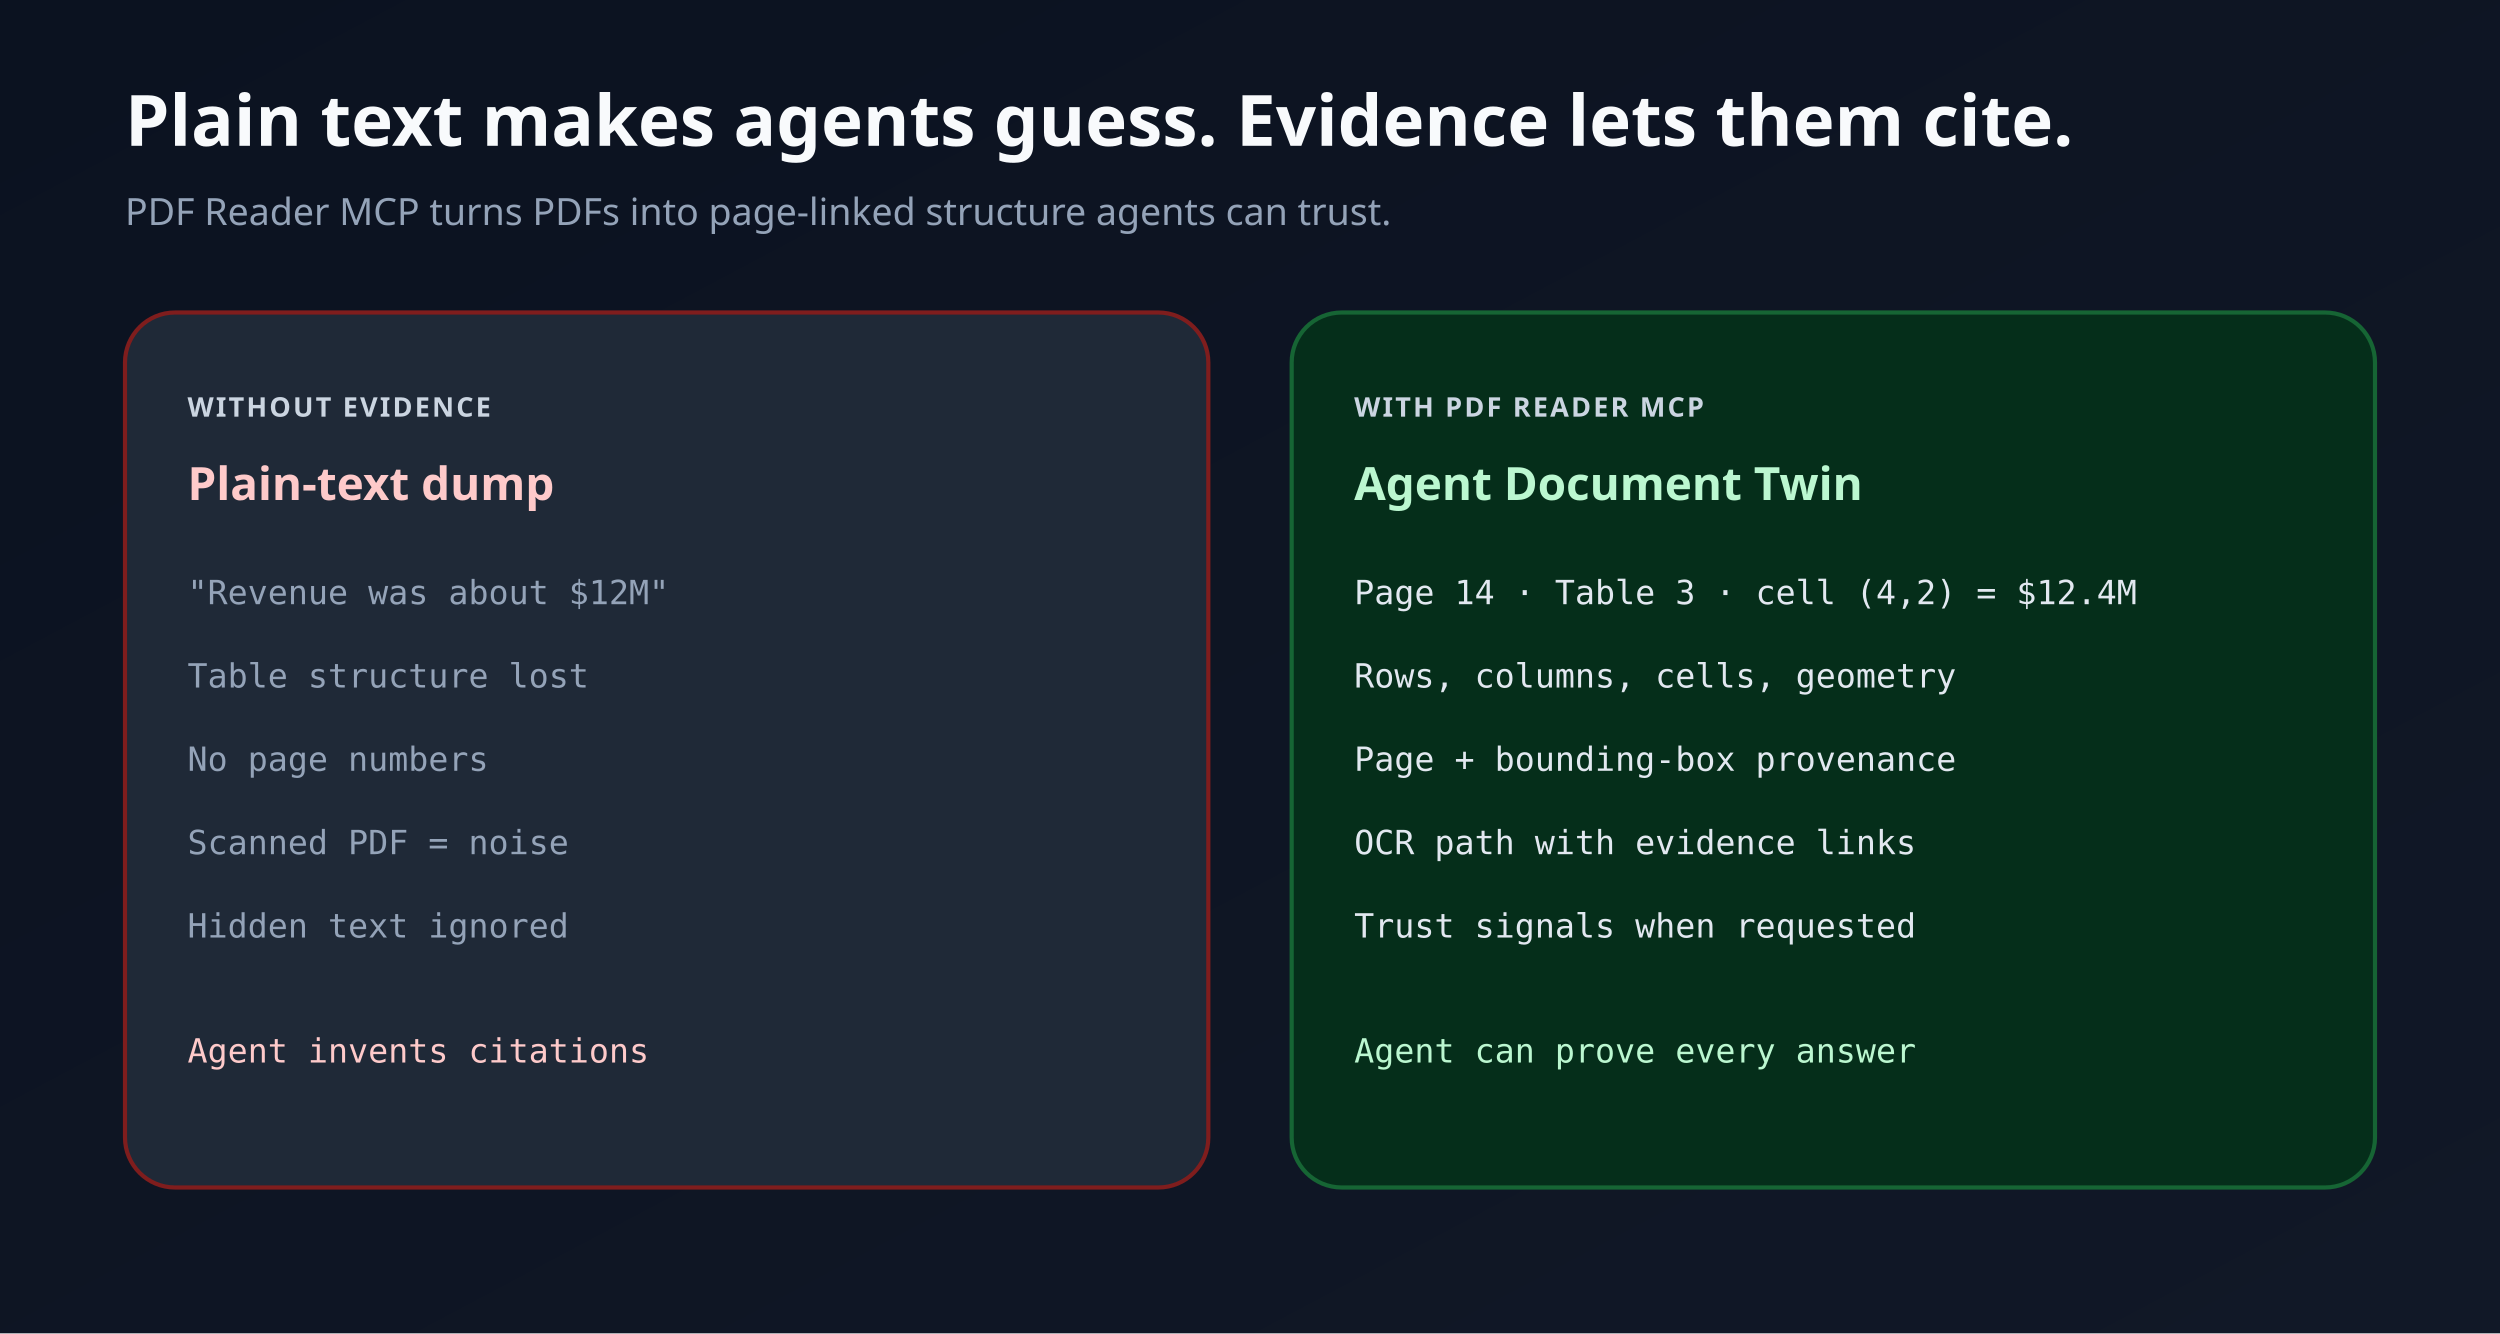
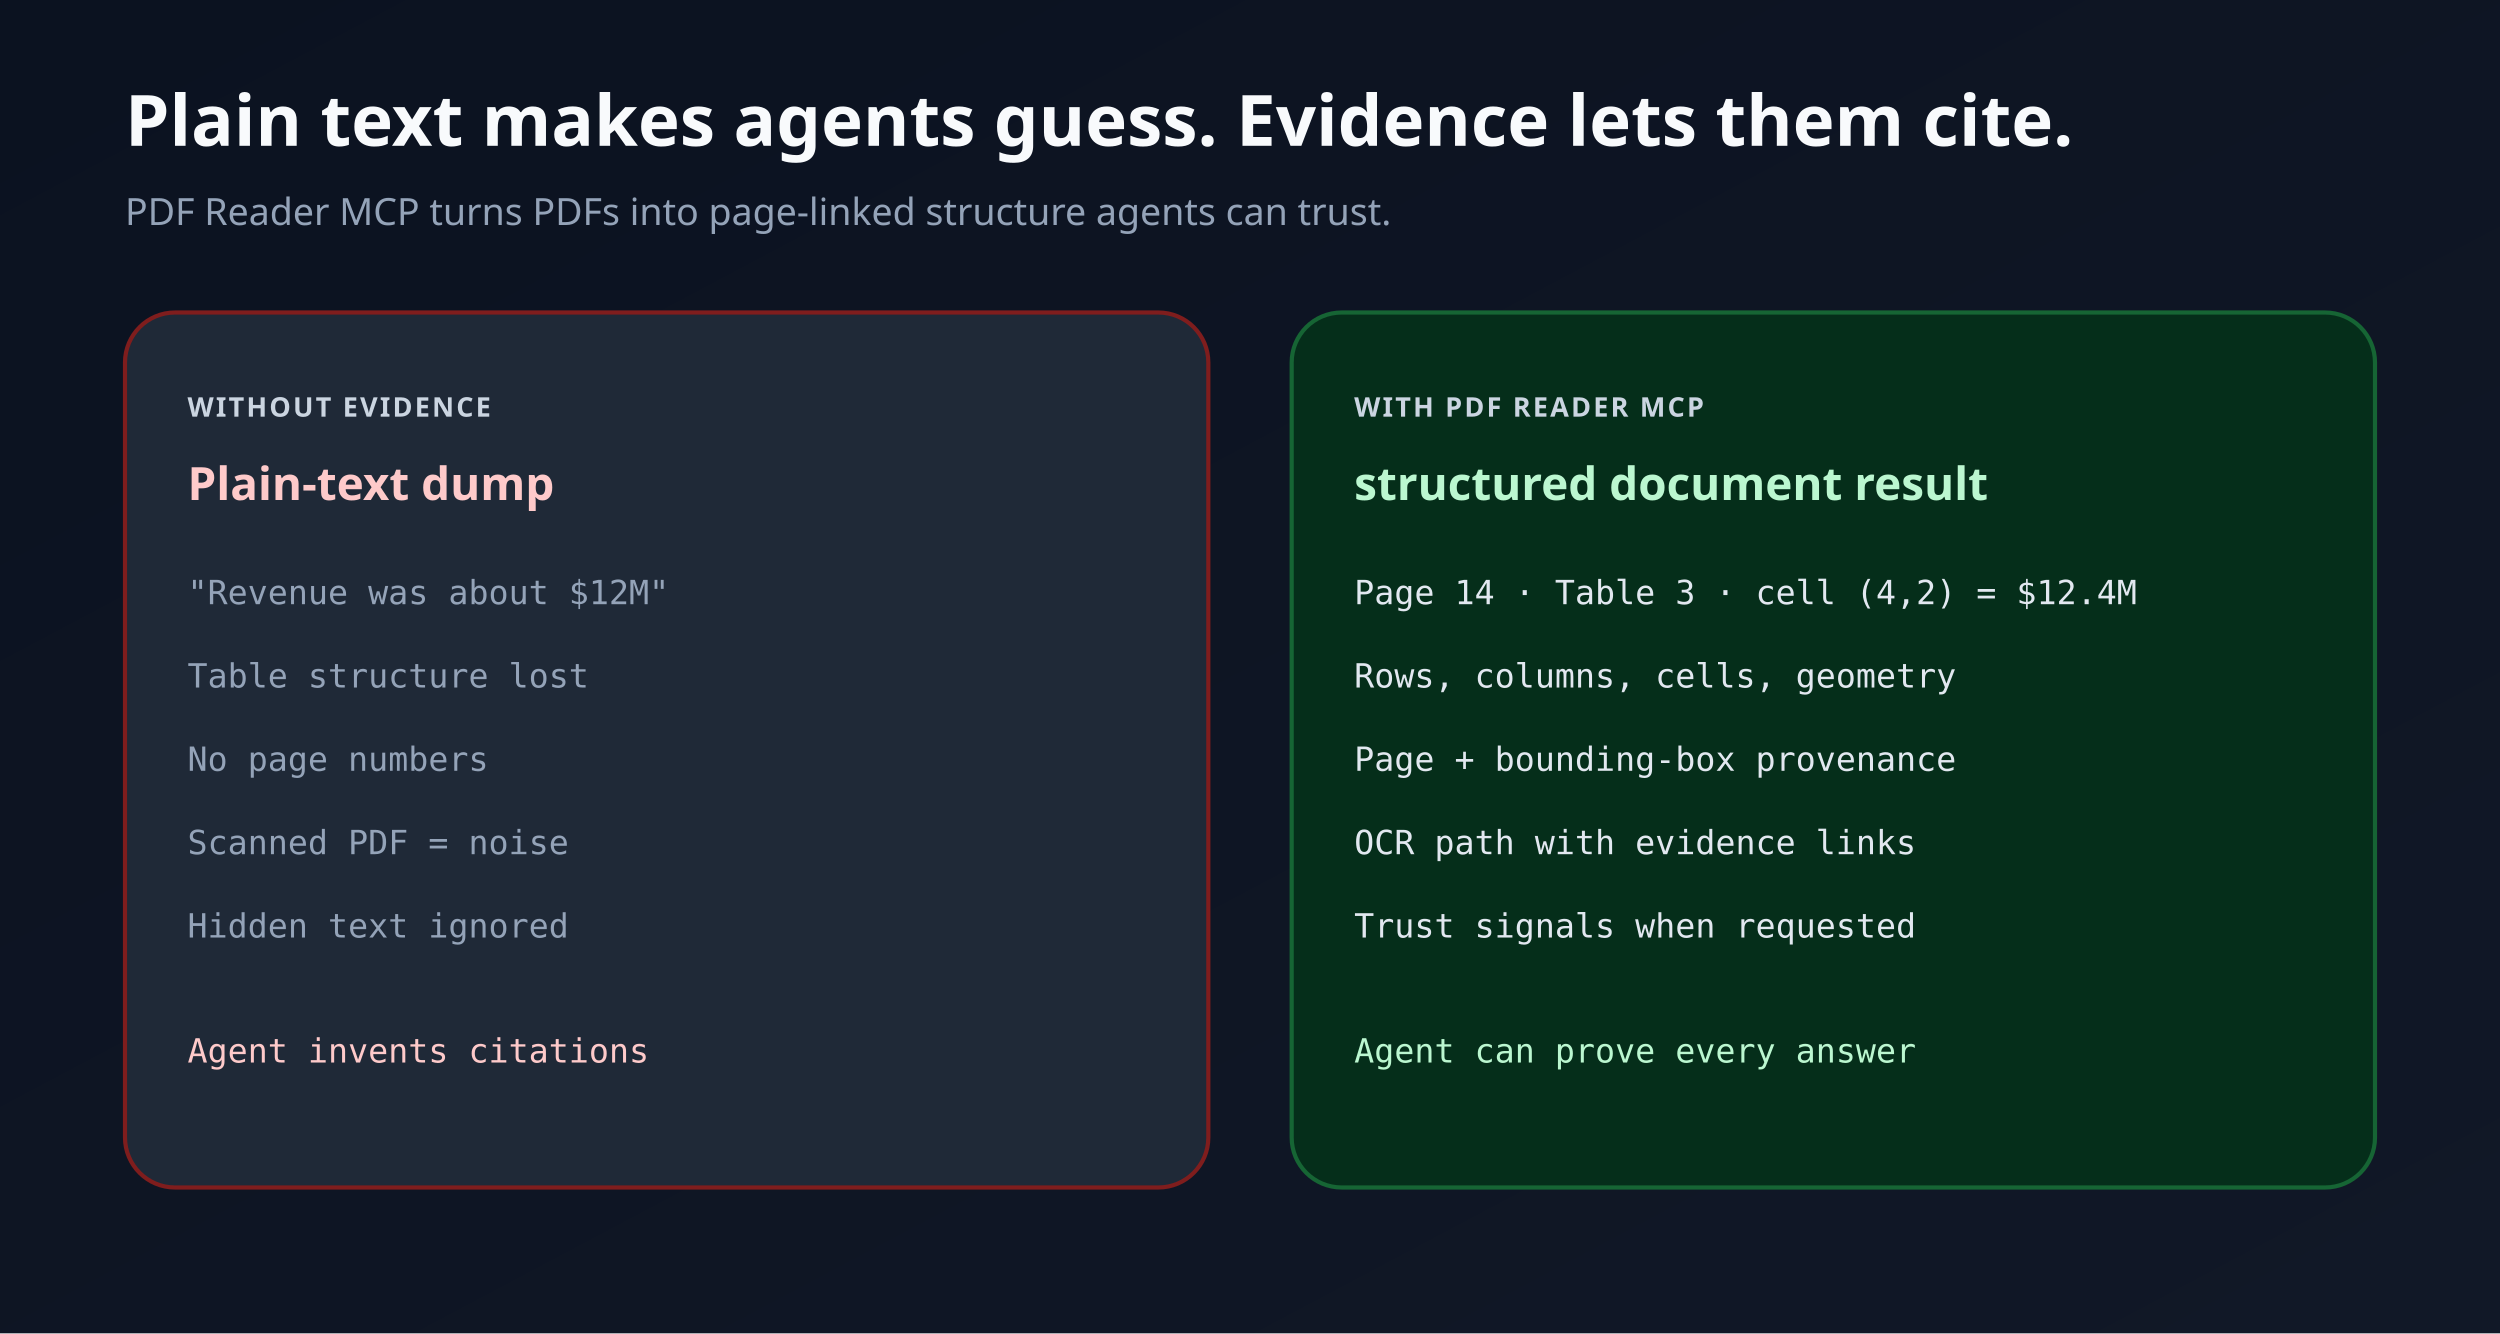
<svg xmlns="http://www.w3.org/2000/svg" width="1200" height="640" viewBox="0 0 1200 640" role="img" aria-label="Plain text PDF tools vs PDF Reader MCP evidence">
  <defs>
    <linearGradient id="bg" x1="0" y1="0" x2="1" y2="1">
      <stop offset="0%" stop-color="#0b1220" />
      <stop offset="100%" stop-color="#111827" />
    </linearGradient>
    <style>
      .title { font: 700 34px ui-sans-serif, system-ui, sans-serif; fill: #f8fafc; }
      .sub { font: 500 18px ui-sans-serif, system-ui, sans-serif; fill: #94a3b8; }
      .card-title { font: 700 22px ui-sans-serif, system-ui, sans-serif; fill: #f8fafc; }
      .body { font: 500 16px ui-monospace, SFMono-Regular, Menlo, monospace; fill: #e2e8f0; }
      .bad { fill: #fecaca; }
      .good { fill: #bbf7d0; }
      .muted { fill: #94a3b8; }
      .label { font: 700 13px ui-sans-serif, system-ui, sans-serif; fill: #cbd5e1; letter-spacing: 0.08em; }
    </style>
  </defs>
  <rect width="1200" height="640" fill="url(#bg)" />
  <text x="60" y="70" class="title">Plain text makes agents guess. Evidence lets them cite.</text>
  <text x="60" y="108" class="sub">PDF Reader MCP turns PDFs into page-linked structure agents can trust.</text>
  <rect x="60" y="150" width="520" height="420" rx="24" fill="#1f2937" stroke="#7f1d1d" stroke-width="2" />
  <text x="90" y="200" class="label">WITHOUT EVIDENCE</text>
  <text x="90" y="240" class="card-title bad">Plain-text dump</text>
  <text x="90" y="290" class="body muted">"Revenue was about $12M"</text>
  <text x="90" y="330" class="body muted">Table structure lost</text>
  <text x="90" y="370" class="body muted">No page numbers</text>
  <text x="90" y="410" class="body muted">Scanned PDF = noise</text>
  <text x="90" y="450" class="body muted">Hidden text ignored</text>
  <text x="90" y="510" class="body bad">Agent invents citations</text>
  <rect x="620" y="150" width="520" height="420" rx="24" fill="#052e1a" stroke="#166534" stroke-width="2" />
  <text x="650" y="200" class="label">WITH PDF READER MCP</text>
-   <text x="650" y="240" class="card-title good">Agent Document Twin</text>
+   <text x="650" y="240" class="card-title good">structured document result</text>
  <text x="650" y="290" class="body">Page 14 · Table 3 · cell (4,2) = $12.4M</text>
  <text x="650" y="330" class="body">Rows, columns, cells, geometry</text>
  <text x="650" y="370" class="body">Page + bounding-box provenance</text>
  <text x="650" y="410" class="body">OCR path with evidence links</text>
  <text x="650" y="450" class="body">Trust signals when requested</text>
  <text x="650" y="510" class="body good">Agent can prove every answer</text>
</svg>
